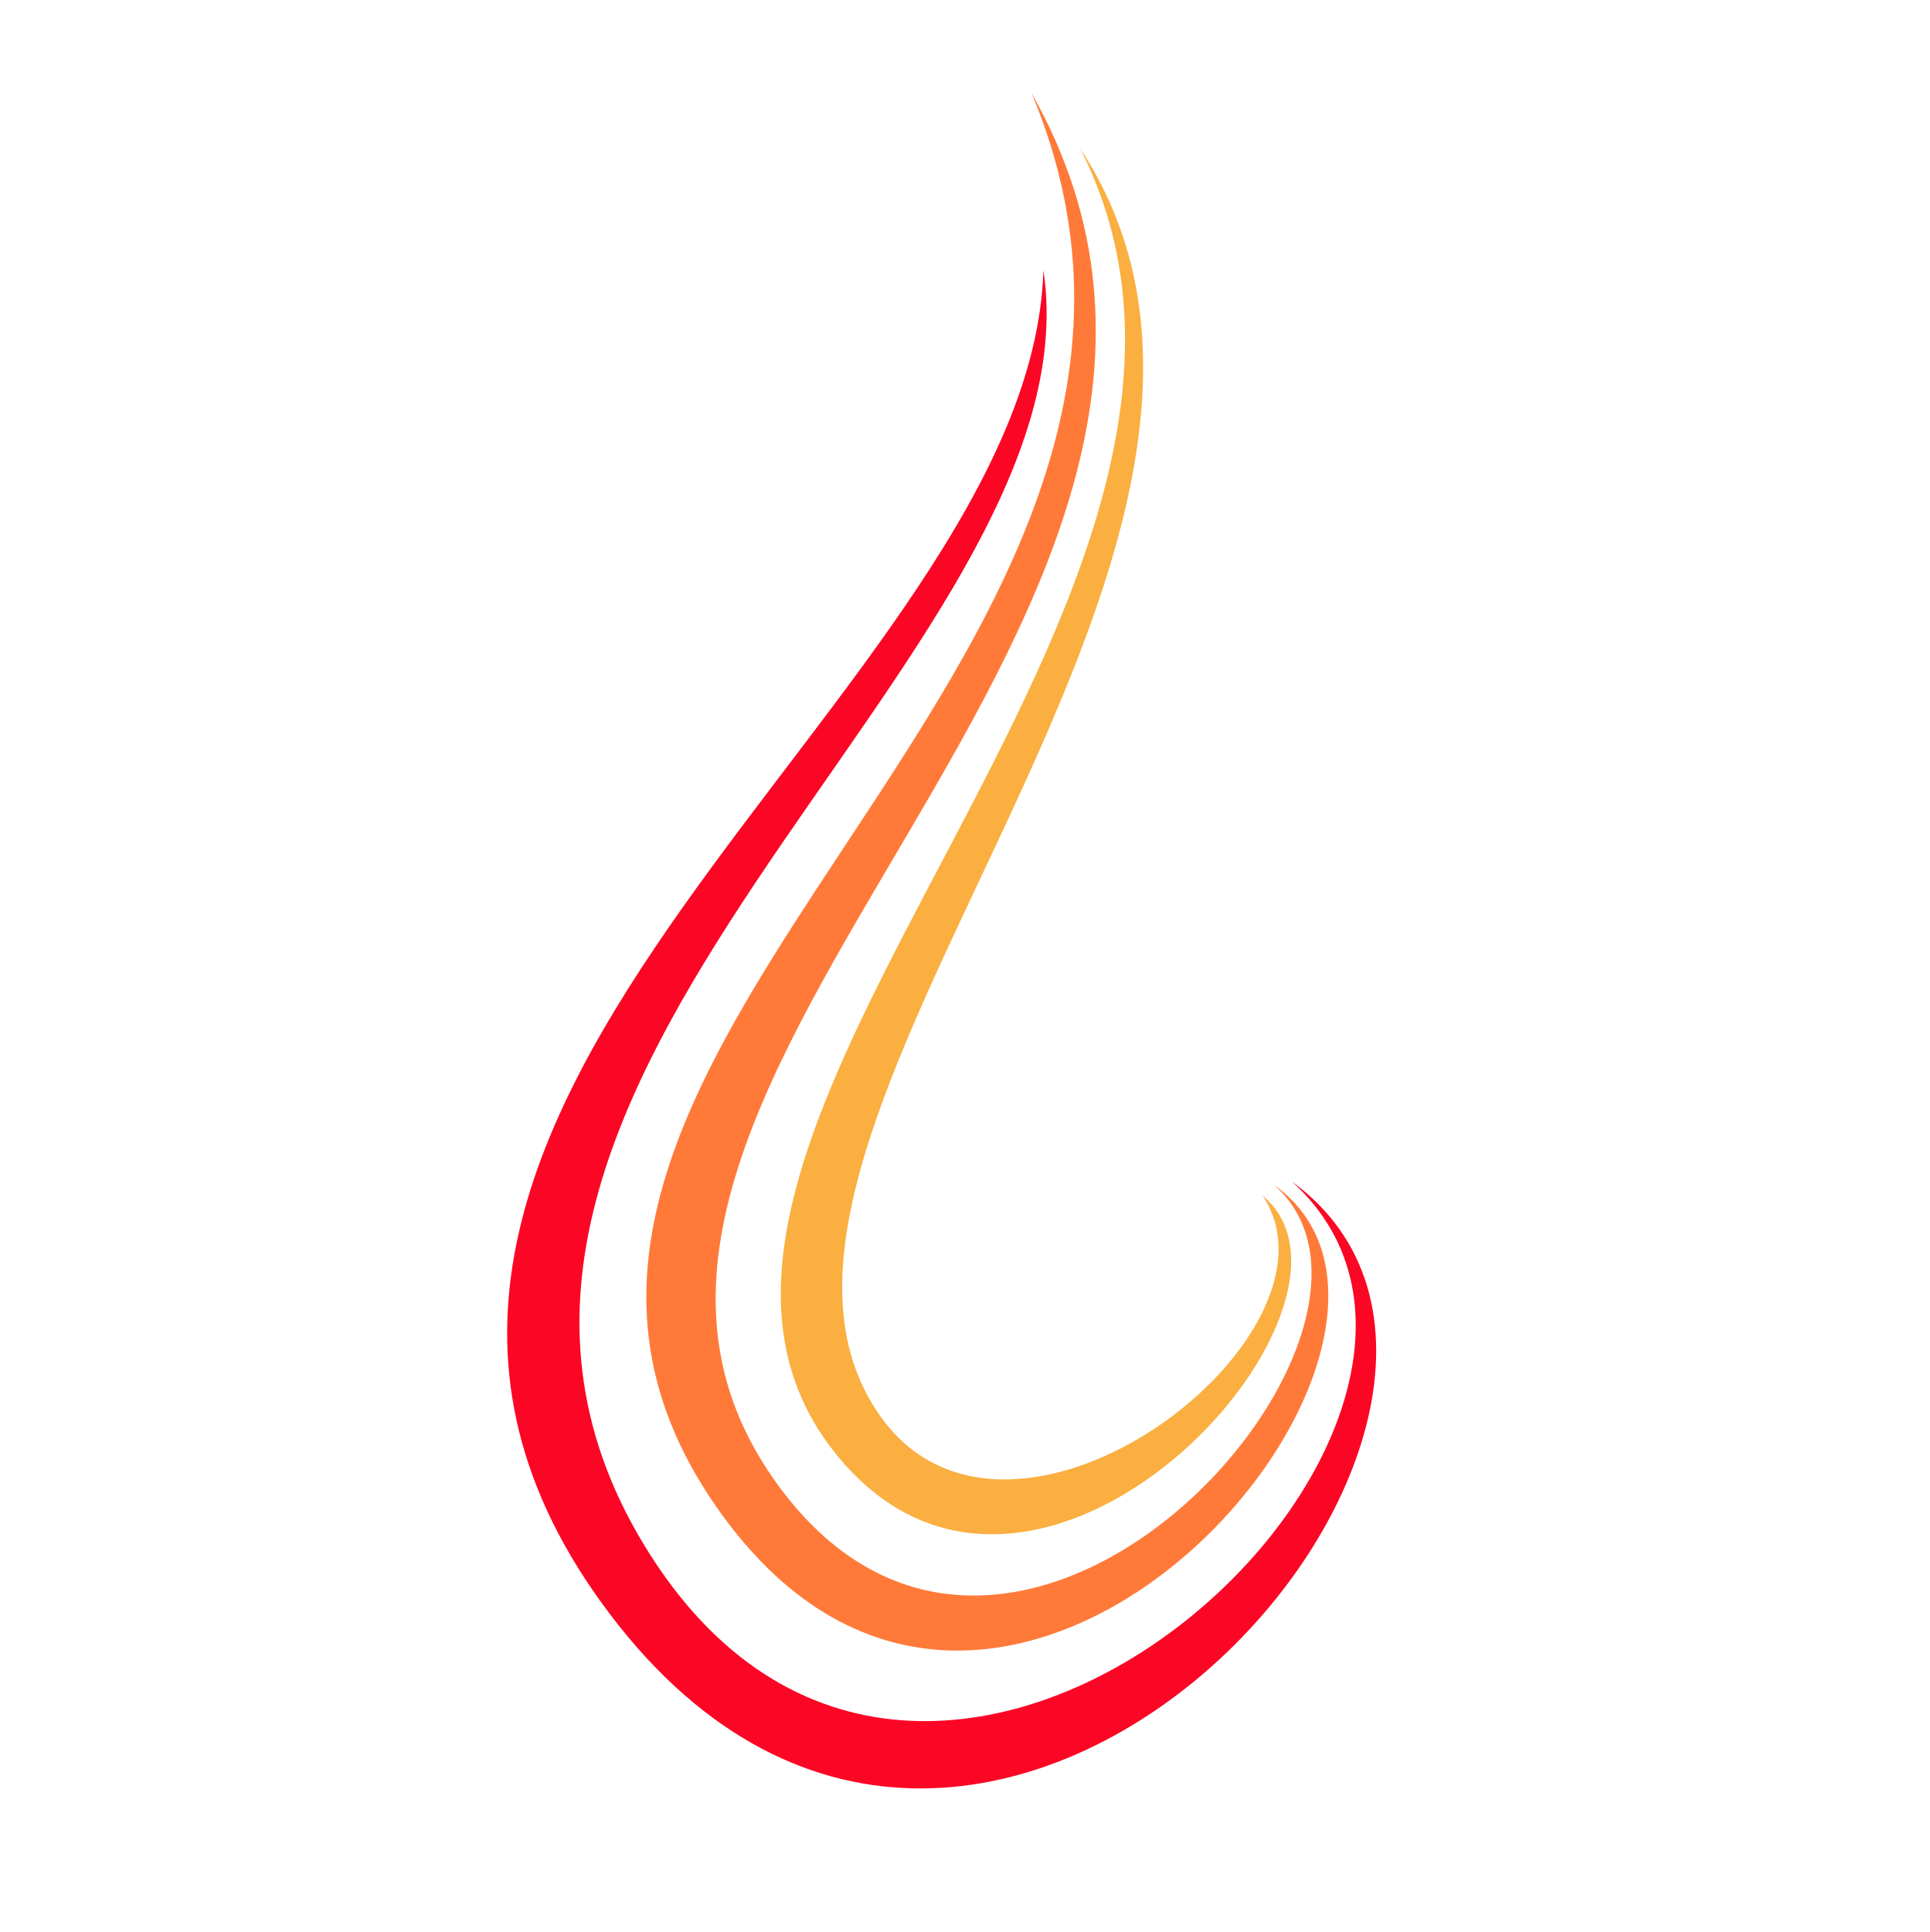
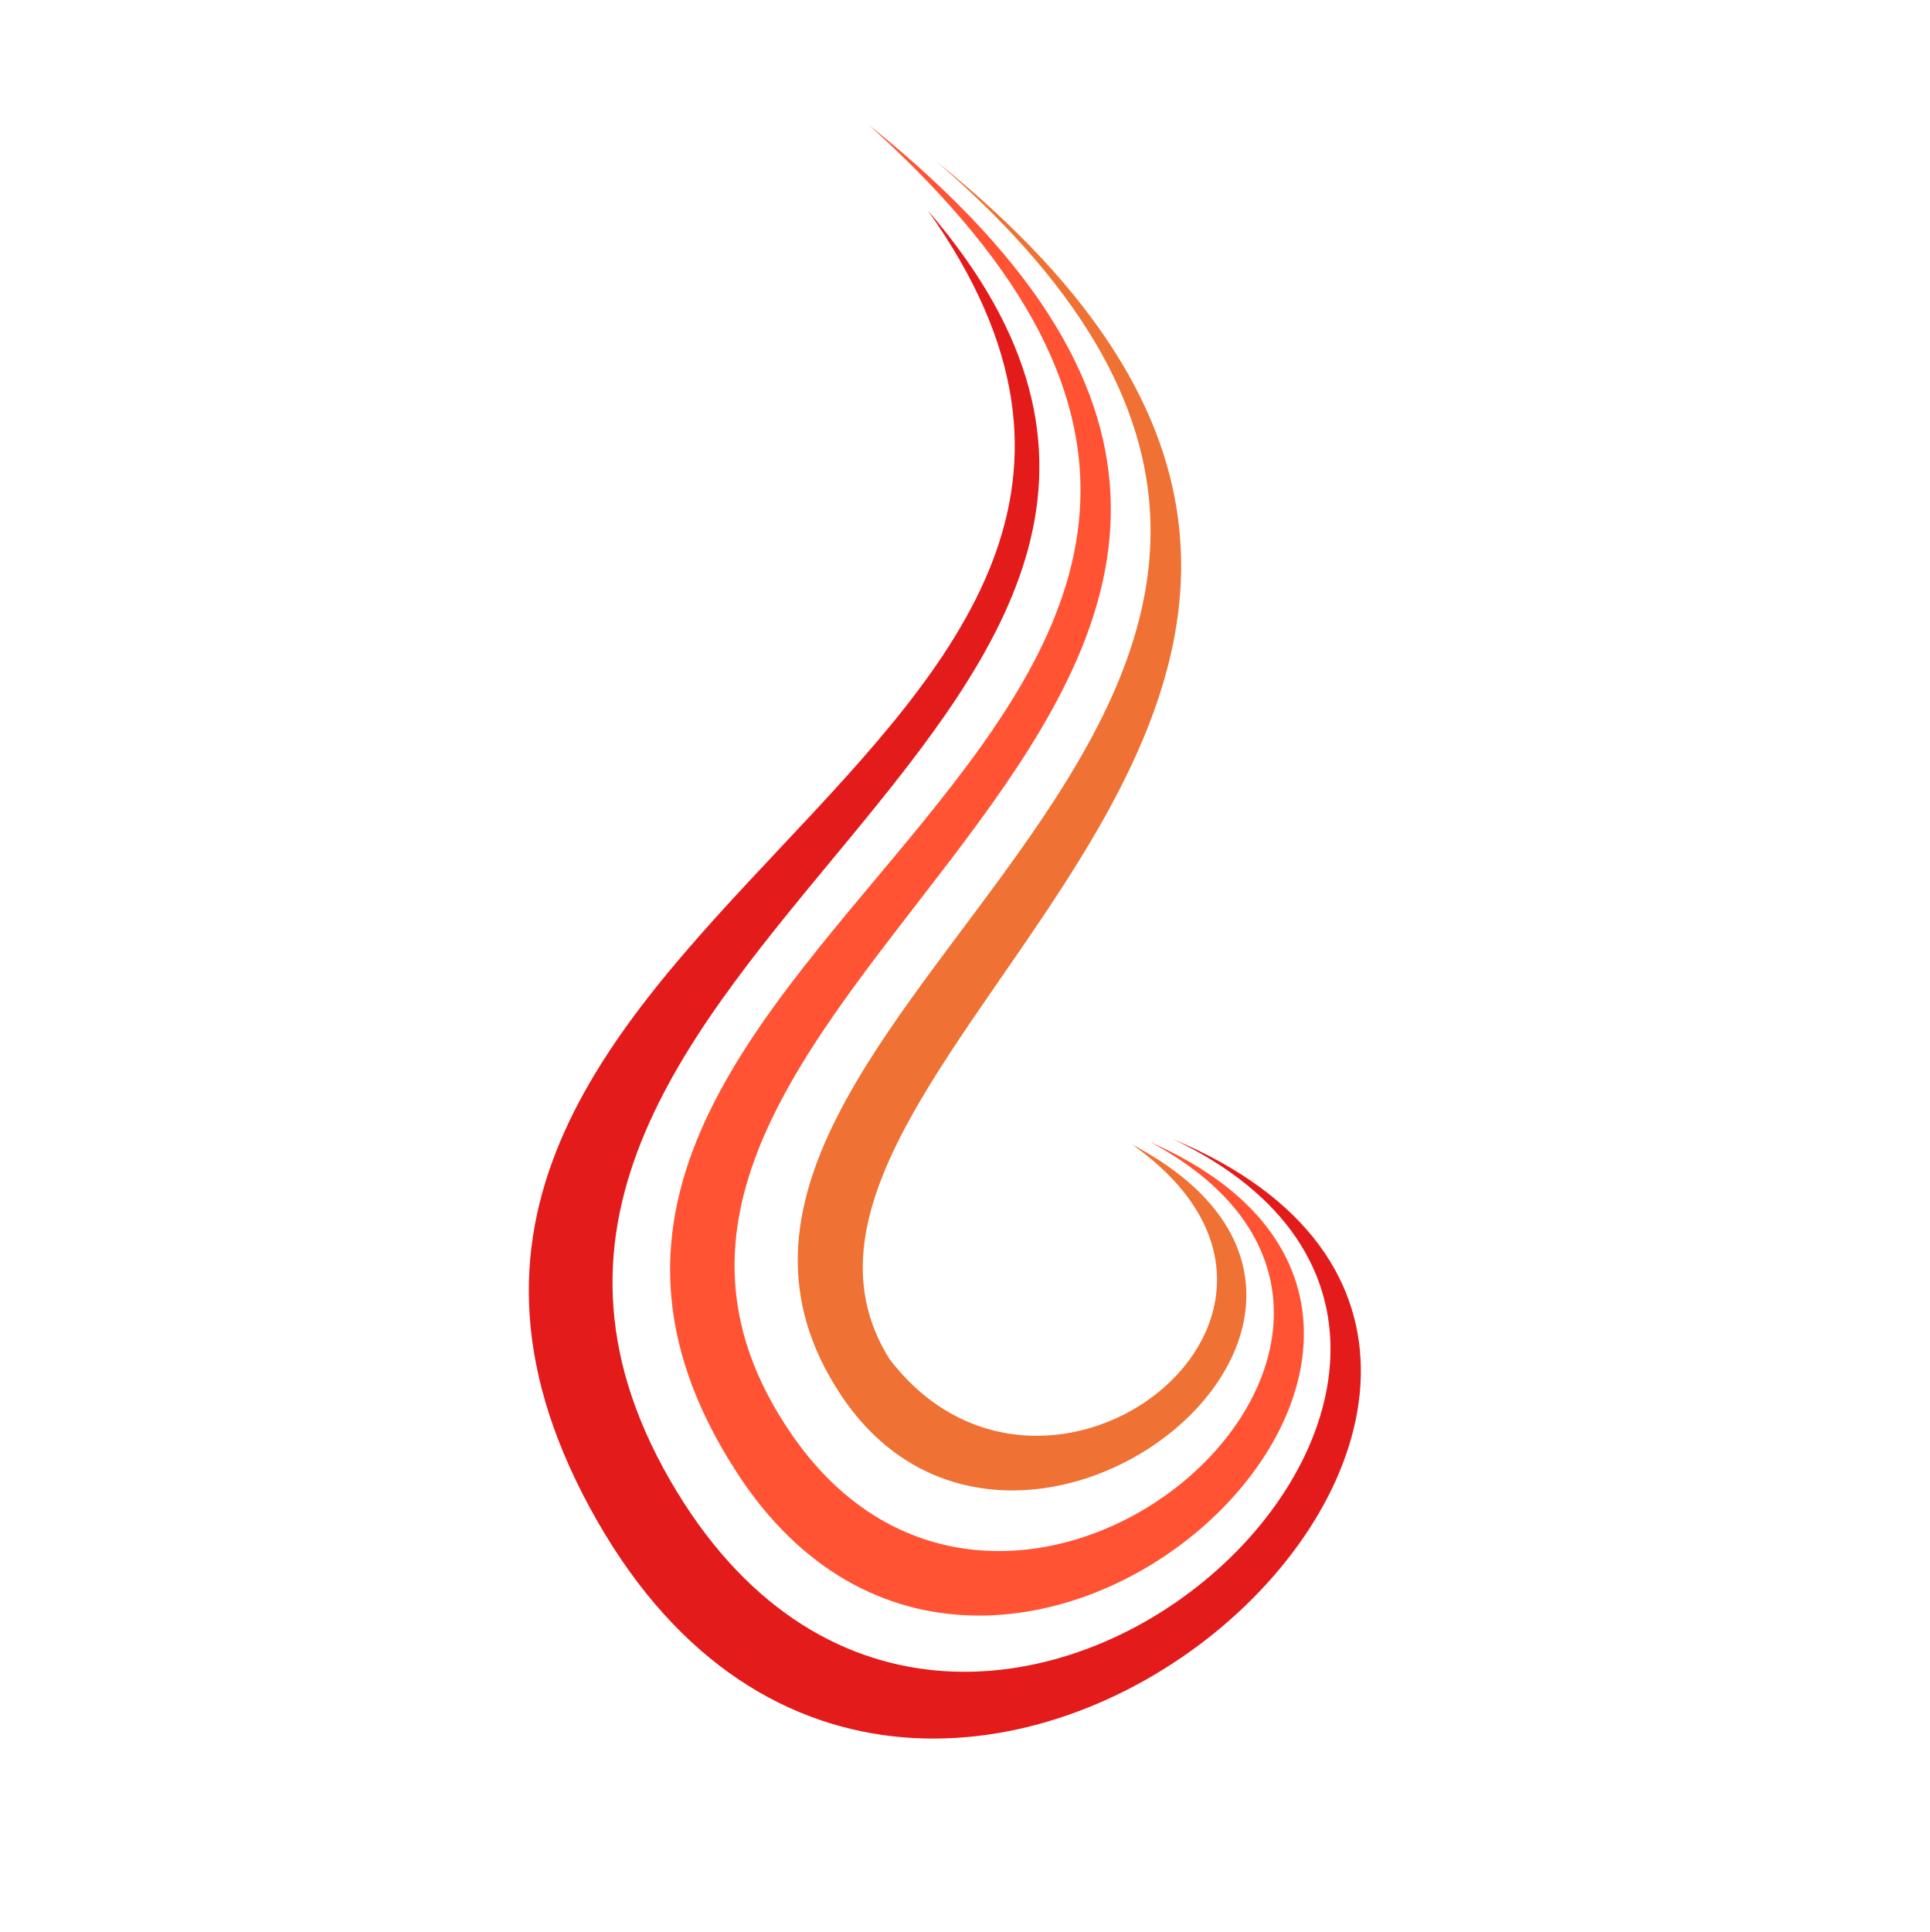
<svg xmlns="http://www.w3.org/2000/svg" width="134.017mm" height="134.129mm" viewBox="0 0 134.017 134.129" version="1.1" id="svg1">
  <defs id="defs1" />
-   <g id="g32" transform="translate(-395.9445,-144.2706)" style="display:inline">
-     <path style="color:#000000;fill:#fb0725;fill-opacity:1;stroke-width:1.023;-inkscape-stroke:none" d="m 437.711,255.537 c 26.117,36.108 69.594,-13.421 47.943,-29.241 18.249,16.495 -24.45,57.214 -44.483,26.033 -20.981,-32.656 31.267,-62.431 27.229,-89.304 -0.887,29.362 -55.746,57.87 -30.689,92.512 z" id="path30" />
-     <path style="color:#000000;fill:#ff7a39;fill-opacity:1;stroke-width:1.023;-inkscape-stroke:none" d="m 467.574,150.725 c 16.882,40.189 -44.939,67.097 -21.28,98.998 19.796,26.693 53.127,-12.522 38.122,-23.188 11.616,10.158 -18.466,43.885 -34.828,20.299 -19.099,-27.531 38.429,-60.03 17.986,-96.109 z" id="path31" />
-     <path style="color:#000000;display:inline;fill:#faaf40;fill-opacity:1;stroke-width:1.023;-inkscape-stroke:none" d="m 470.945,154.566 c 15.817,31.017 -34.436,68.48 -17.087,90.48 13.875,17.595 38.975,-10.16 29.763,-17.761 6.509,9.701 -17.373,28.086 -26.506,15.359 -14.003,-19.513 32.184,-60.15 13.831,-88.078 z" id="path32" />
+   <g id="g66" transform="translate(-395.9445,-144.2706)" style="display:inline;opacity:1">
+     <path style="color:#000000;display:inline;opacity:1;fill:#e41b1b;fill-opacity:1;stroke-width:1.735;-inkscape-stroke:none" d="m 460.364,158.871 c 27,37.956 -46.569,49.672 -22.949,90.99 22.932,40.114 78.048,-10.544 39.995,-26.502 32.102,15.299 -14.784,58.671 -34.943,23.661 -20.803,-36.128 48.028,-53.172 17.897,-88.149 z" id="path64" />
+     <path style="color:#000000;display:inline;fill:#ff5333;fill-opacity:1;stroke-width:1.403;-inkscape-stroke:none" d="m 456.271,152.94 c 46.118,41.477 -33.166,56.554 -9.154,93.571 17.903,27.6 58.609,-9.766 28.737,-22.935 24.334,13.075 -9.461,42.499 -24.856,20.392 -21.866,-31.398 54.358,-51.656 5.273,-91.029 z" id="path65" />
+     <path style="color:#000000;display:inline;opacity:1;fill:#ef7133;fill-opacity:1;stroke-width:1.059;-inkscape-stroke:none" d="m 460.974,155.482 c 43.539,37.639 -24.154,59.03 -6.682,85.566 12.085,18.353 42.561,-5.594 20.25,-17.331 16.63,11.695 -5.971,29.115 -16.83,14.906 -13.069,-20.86 48.792,-46.511 3.262,-83.141 z" id="path66" />
  </g>
</svg>
